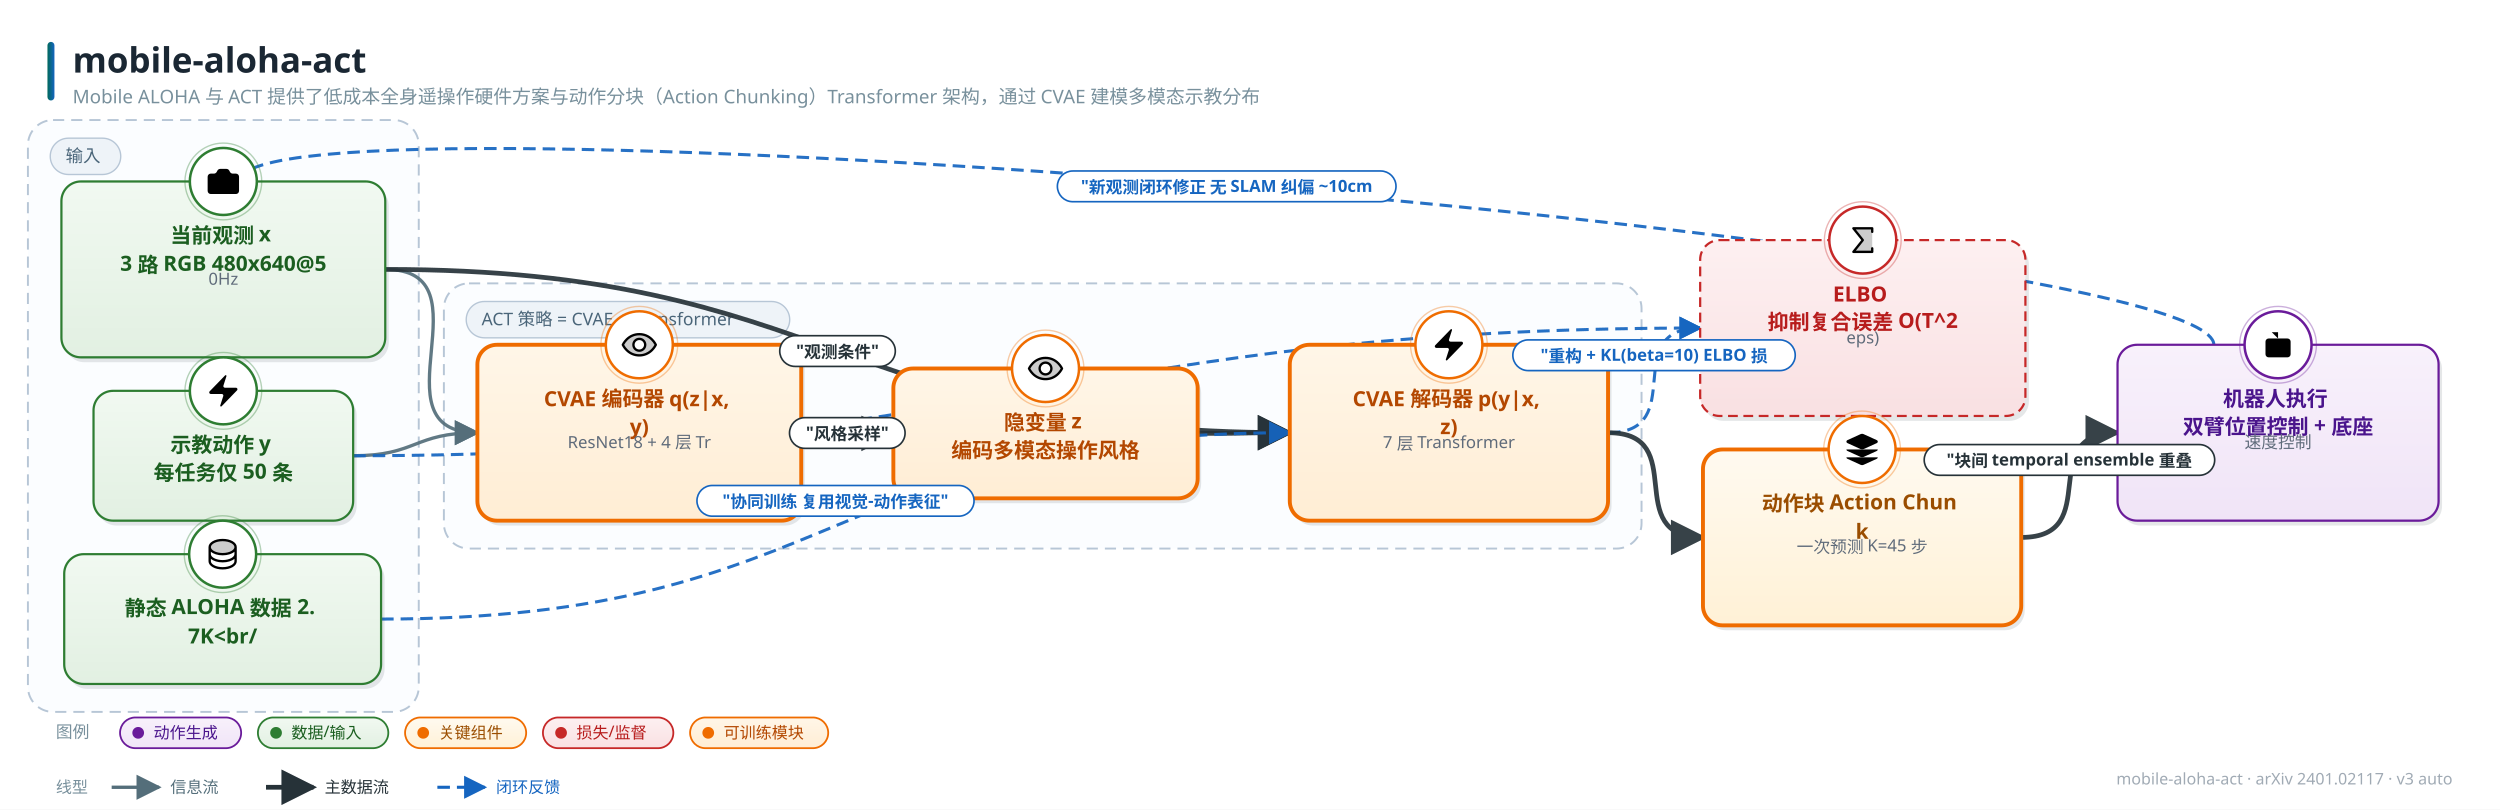
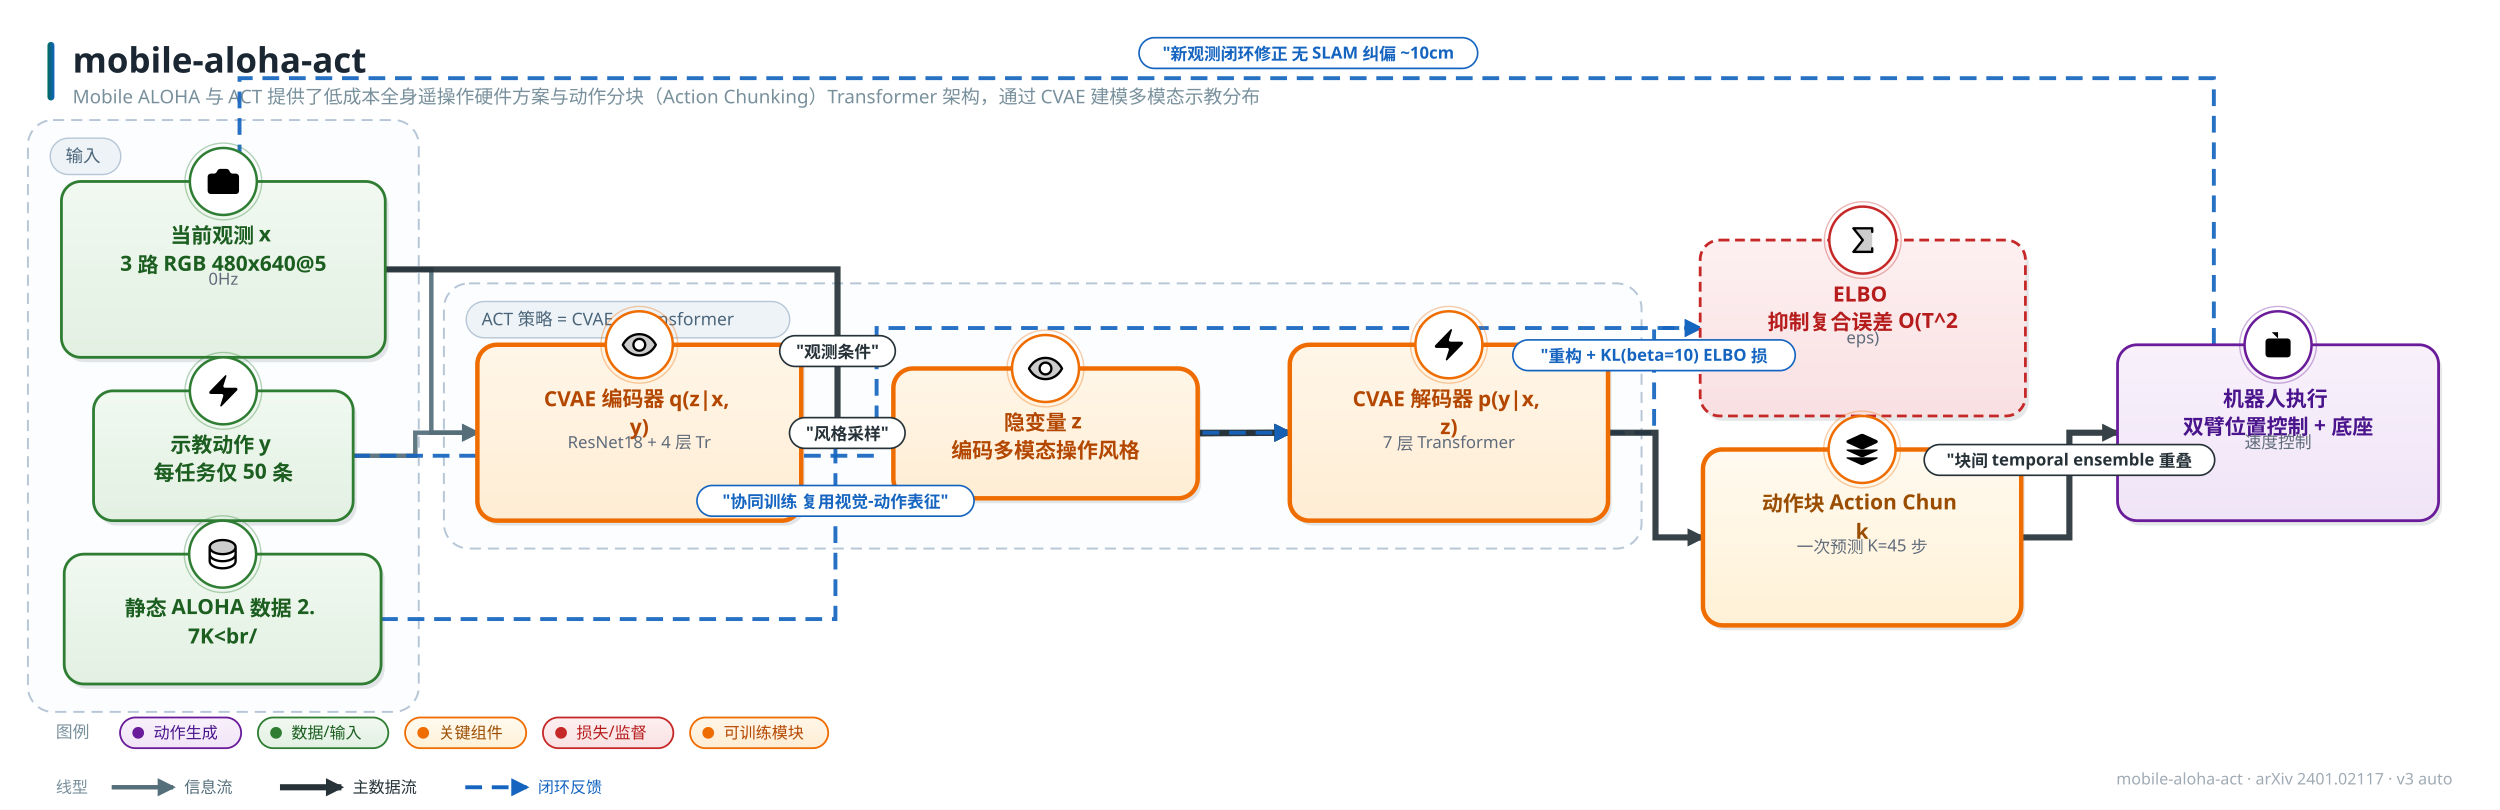
<svg xmlns="http://www.w3.org/2000/svg" width="1791" height="580" viewBox="0 0 1791 580" font-family="'PingFang SC','Hiragino Sans GB','Microsoft YaHei','Segoe UI',sans-serif">
  <style>text{font-family:'PingFang SC','Hiragino Sans GB','Microsoft YaHei','Segoe UI',sans-serif;} .lbl{font-weight:700;}</style>
  <defs>
    <linearGradient id="g-data" x1="0" y1="0" x2="0" y2="1">
      <stop offset="0" stop-color="#f1f9f1" />
      <stop offset="1" stop-color="#e2f0e2" />
    </linearGradient>
    <linearGradient id="g-frozen" x1="0" y1="0" x2="0" y2="1">
      <stop offset="0" stop-color="#f0f7fe" />
      <stop offset="1" stop-color="#dcecfb" />
    </linearGradient>
    <linearGradient id="g-train" x1="0" y1="0" x2="0" y2="1">
      <stop offset="0" stop-color="#fff6e8" />
      <stop offset="1" stop-color="#ffedd4" />
    </linearGradient>
    <linearGradient id="g-loss" x1="0" y1="0" x2="0" y2="1">
      <stop offset="0" stop-color="#fdf0f1" />
      <stop offset="1" stop-color="#f9e0e2" />
    </linearGradient>
    <linearGradient id="g-act" x1="0" y1="0" x2="0" y2="1">
      <stop offset="0" stop-color="#f8f1fb" />
      <stop offset="1" stop-color="#f0e4f7" />
    </linearGradient>
    <linearGradient id="g-loop" x1="0" y1="0" x2="0" y2="1">
      <stop offset="0" stop-color="#f2f5f7" />
      <stop offset="1" stop-color="#e6ebee" />
    </linearGradient>
    <linearGradient id="g-env" x1="0" y1="0" x2="0" y2="1">
      <stop offset="0" stop-color="#eef8f6" />
      <stop offset="1" stop-color="#dcf0ec" />
    </linearGradient>
    <linearGradient id="g-mem" x1="0" y1="0" x2="0" y2="1">
      <stop offset="0" stop-color="#fffef0" />
      <stop offset="1" stop-color="#fdf6d8" />
    </linearGradient>
    <linearGradient id="g-reward" x1="0" y1="0" x2="0" y2="1">
      <stop offset="0" stop-color="#fdf2f7" />
      <stop offset="1" stop-color="#f9e2ed" />
    </linearGradient>
    <linearGradient id="g-key" x1="0" y1="0" x2="0" y2="1">
      <stop offset="0" stop-color="#fffaf0" />
      <stop offset="1" stop-color="#fff1d6" />
    </linearGradient>
    <linearGradient id="g-title" x1="0" y1="0" x2="1" y2="0">
      <stop offset="0" stop-color="#00695c" />
      <stop offset="1" stop-color="#1565c0" />
    </linearGradient>
-     <marker id="arr-main" viewBox="0 0 10 10" refX="9" refY="5" markerWidth="7.5" markerHeight="7.5" orient="auto-start-reverse">
+     <marker id="arr-main" viewBox="0 0 10 10" refX="8.5" refY="5" markerWidth="13" markerHeight="13" markerUnits="userSpaceOnUse" orient="auto-start-reverse">
      <path d="M0 0 L10 5 L0 10 z" fill="#546e7a" />
    </marker>
-     <marker id="arr-thick" viewBox="0 0 10 10" refX="9" refY="5" markerWidth="7.5" markerHeight="7.5" orient="auto-start-reverse">
+     <marker id="arr-thick" viewBox="0 0 10 10" refX="8.5" refY="5" markerWidth="13" markerHeight="13" markerUnits="userSpaceOnUse" orient="auto-start-reverse">
      <path d="M0 0 L10 5 L0 10 z" fill="#263238" />
    </marker>
-     <marker id="arr-thin" viewBox="0 0 10 10" refX="9" refY="5" markerWidth="7.5" markerHeight="7.5" orient="auto-start-reverse">
+     <marker id="arr-thin" viewBox="0 0 10 10" refX="8.5" refY="5" markerWidth="13" markerHeight="13" markerUnits="userSpaceOnUse" orient="auto-start-reverse">
      <path d="M0 0 L10 5 L0 10 z" fill="#9fb0bb" />
    </marker>
-     <marker id="arr-fb" viewBox="0 0 10 10" refX="9" refY="5" markerWidth="7.5" markerHeight="7.5" orient="auto-start-reverse">
+     <marker id="arr-fb" viewBox="0 0 10 10" refX="8.5" refY="5" markerWidth="13" markerHeight="13" markerUnits="userSpaceOnUse" orient="auto-start-reverse">
      <path d="M0 0 L10 5 L0 10 z" fill="#1565c0" />
    </marker>
-     <marker id="arr-loss" viewBox="0 0 10 10" refX="9" refY="5" markerWidth="7.5" markerHeight="7.5" orient="auto-start-reverse">
+     <marker id="arr-loss" viewBox="0 0 10 10" refX="8.5" refY="5" markerWidth="13" markerHeight="13" markerUnits="userSpaceOnUse" orient="auto-start-reverse">
      <path d="M0 0 L10 5 L0 10 z" fill="#c62828" />
    </marker>
  </defs>
  <rect width="1791" height="580" fill="#ffffff" />
  <rect x="34" y="30" width="5" height="42" rx="2.5" fill="url(#g-title)" />
  <text x="52" y="52" font-size="25" font-weight="800" fill="#1a2733">mobile-aloha-act</text>
  <text x="52" y="74" font-size="13.5" fill="#78909c">Mobile ALOHA 与 ACT 提供了低成本全身遥操作硬件方案与动作分块（Action Chunking）Transformer 架构，通过 CVAE 建模多模态示教分布</text>
  <text x="1757" y="562" font-size="11.5" fill="#a0aab4" text-anchor="end">mobile-aloha-act · arXiv 2401.02117 · v3 auto</text>
  <rect x="20" y="86" width="280" height="424" rx="18" fill="#fbfdff" stroke="#b7c6d6" stroke-width="1.4" stroke-dasharray="8 5" />
  <rect x="36" y="99" width="50.5" height="26" rx="13" fill="#eef3f8" stroke="#b7c6d6" />
  <text x="47" y="116" font-size="12.5" fill="#4a6579">输入</text>
  <rect x="318" y="203" width="858" height="190" rx="18" fill="#fbfdff" stroke="#b7c6d6" stroke-width="1.4" stroke-dasharray="8 5" />
  <rect x="334" y="216" width="231.75" height="26" rx="13" fill="#eef3f8" stroke="#b7c6d6" />
  <text x="345" y="233" font-size="12.5" fill="#4a6579">ACT 策略 = CVAE + Transformer</text>
-   <path d="M 276.0 193.0 C 352.9 193.0, 265.1 310.0, 342.0 310.0" fill="none" stroke="#546e7a" stroke-width="2.4" marker-end="url(#arr-main)" opacity="0.92" />
-   <path d="M 253.0 326.5 C 299.0 326.5, 296.0 310.0, 342.0 310.0" fill="none" stroke="#546e7a" stroke-width="2.4" marker-end="url(#arr-main)" opacity="0.92" />
-   <path d="M 574.0 310.0 C 620.0 310.0, 594.0 310.5, 640.0 310.5" fill="none" stroke="#263238" stroke-width="3.4" marker-end="url(#arr-thick)" opacity="0.92" />
-   <path d="M 858.0 310.5 C 904.0 310.5, 878.0 310.0, 924.0 310.0" fill="none" stroke="#263238" stroke-width="3.4" marker-end="url(#arr-thick)" opacity="0.92" />
-   <path d="M 276.0 193.0 C 597.3 193.0, 602.7 310.0, 924.0 310.0" fill="none" stroke="#263238" stroke-width="3.4" marker-end="url(#arr-thick)" opacity="0.92" />
-   <path d="M 273.0 443.5 C 602.5 443.5, 594.5 310.0, 924.0 310.0" fill="none" stroke="#1565c0" stroke-width="2.2" stroke-dasharray="9 5" marker-end="url(#arr-fb)" opacity="0.92" />
-   <path d="M 1152.0 310.0 C 1211.2 310.0, 1158.8 235.0, 1218.0 235.0" fill="none" stroke="#1565c0" stroke-width="2.2" stroke-dasharray="9 5" marker-end="url(#arr-fb)" opacity="0.92" />
-   <path d="M 253.0 326.5 C 696.7 326.5, 774.3 235.0, 1218.0 235.0" fill="none" stroke="#1565c0" stroke-width="2.2" stroke-dasharray="9 5" marker-end="url(#arr-fb)" opacity="0.92" />
-   <path d="M 1152.0 310.0 C 1212.1 310.0, 1159.9 385.0, 1220.0 385.0" fill="none" stroke="#263238" stroke-width="3.4" marker-end="url(#arr-thick)" opacity="0.92" />
-   <path d="M 1448.0 385.0 C 1508.5 385.0, 1456.5 310.0, 1517.0 310.0" fill="none" stroke="#263238" stroke-width="3.4" marker-end="url(#arr-thick)" opacity="0.92" />
-   <path d="M 1586.0 247.0 C 1586.0 173.0, 171.6 56.0, 171.6 130.0" fill="none" stroke="#1565c0" stroke-width="2.2" stroke-dasharray="9 5" marker-end="url(#arr-fb)" opacity="0.92" />
+   <path d="M 276.0 193.0 L 309.0 193.0 L 309.0 310.0 L 342.0 310.0" fill="none" stroke="#546e7a" stroke-width="3.2" marker-end="url(#arr-main)" opacity="0.92" />
+   <path d="M 253.0 326.5 L 297.5 326.5 L 297.5 310.0 L 342.0 310.0" fill="none" stroke="#546e7a" stroke-width="3.2" marker-end="url(#arr-main)" opacity="0.92" />
+   <path d="M 574.0 310.0 L 640.0 310.5" fill="none" stroke="#263238" stroke-width="4.4" marker-end="url(#arr-thick)" opacity="0.92" />
+   <path d="M 858.0 310.5 L 924.0 310.0" fill="none" stroke="#263238" stroke-width="4.4" marker-end="url(#arr-thick)" opacity="0.92" />
+   <path d="M 276.0 193.0 L 600.0 193.0 L 600.0 310.0 L 924.0 310.0" fill="none" stroke="#263238" stroke-width="4.4" marker-end="url(#arr-thick)" opacity="0.92" />
+   <path d="M 273.0 443.5 L 598.5 443.5 L 598.5 310.0 L 924.0 310.0" fill="none" stroke="#1565c0" stroke-width="2.8" stroke-dasharray="12 7" marker-end="url(#arr-fb)" opacity="0.92" />
+   <path d="M 1152.0 310.0 L 1185.0 310.0 L 1185.0 235.0 L 1218.0 235.0" fill="none" stroke="#1565c0" stroke-width="2.8" stroke-dasharray="12 7" marker-end="url(#arr-fb)" opacity="0.92" />
+   <path d="M 253.0 326.5 L 628.0 326.5 L 628.0 235.0 L 1218.0 235.0" fill="none" stroke="#1565c0" stroke-width="2.8" stroke-dasharray="12 7" marker-end="url(#arr-fb)" opacity="0.92" />
+   <path d="M 1152.0 310.0 L 1186.0 310.0 L 1186.0 385.0 L 1220.0 385.0" fill="none" stroke="#263238" stroke-width="4.4" marker-end="url(#arr-thick)" opacity="0.92" />
+   <path d="M 1448.0 385.0 L 1482.5 385.0 L 1482.5 310.0 L 1517.0 310.0" fill="none" stroke="#263238" stroke-width="4.4" marker-end="url(#arr-thick)" opacity="0.92" />
+   <path d="M 1586.0 247.0 L 1586.0 56.0 L 171.6 56.0 L 171.6 130.0" fill="none" stroke="#1565c0" stroke-width="2.8" stroke-dasharray="12 7" marker-end="url(#arr-fb)" opacity="0.92" />
  <rect x="46.5" y="133.5" width="232" height="126" rx="14" fill="#37474f" opacity="0.13" />
-   <rect x="44" y="130" width="232" height="126" rx="14" fill="url(#g-data)" stroke="#2e7d32" stroke-width="1.6" />
+   <rect x="44" y="130" width="232" height="126" rx="14" fill="url(#g-data)" stroke="#2e7d32" stroke-width="2.0" />
  <circle cx="160.0" cy="130" r="24" fill="#ffffff" stroke="#2e7d32" stroke-width="1.8" />
  <circle cx="160.0" cy="130" r="27.5" fill="none" stroke="#2e7d32" stroke-width="1" opacity="0.35" />
  <g transform="translate(146.5,116.5) scale(1.125)">
    <path d="M13.997 4a2 2 0 0 1 1.76 1.05l.486.9A2 2 0 0 0 18.003 7H20a2 2 0 0 1 2 2v9a2 2 0 0 1-2 2H4a2 2 0 0 1-2-2V9a2 2 0 0 1 2-2h1.997a2 2 0 0 0 1.759-1.048l.489-.904A2 2 0 0 1 10.004 4z" />
    <circle cx="12" cy="13" r="3" />
  </g>
  <text x="160.0" y="174" font-size="15" class="lbl" fill="#1b5e20" text-anchor="middle">
    <tspan x="160.0" dy="0">当前观测 x</tspan>
    <tspan x="160.0" dy="20">3 路 RGB 480x640@5</tspan>
  </text>
  <text x="160.0" y="204" font-size="12" fill="#5f6b7a" text-anchor="middle">0Hz</text>
  <rect x="69.5" y="283.5" width="186" height="93" rx="14" fill="#37474f" opacity="0.13" />
-   <rect x="67" y="280" width="186" height="93" rx="14" fill="url(#g-data)" stroke="#2e7d32" stroke-width="1.6" />
+   <rect x="67" y="280" width="186" height="93" rx="14" fill="url(#g-data)" stroke="#2e7d32" stroke-width="2.0" />
  <circle cx="160.0" cy="280" r="24" fill="#ffffff" stroke="#2e7d32" stroke-width="1.8" />
  <circle cx="160.0" cy="280" r="27.5" fill="none" stroke="#2e7d32" stroke-width="1" opacity="0.35" />
  <g transform="translate(146.5,266.5) scale(1.125)">
    <path d="M4 14a1 1 0 0 1-.78-1.63l9.9-10.2a.5.5 0 0 1 .86.46l-1.92 6.02A1 1 0 0 0 13 10h7a1 1 0 0 1 .78 1.63l-9.9 10.2a.5.5 0 0 1-.86-.46l1.92-6.02A1 1 0 0 0 11 14z" />
  </g>
  <text x="160.0" y="324" font-size="15" class="lbl" fill="#1b5e20" text-anchor="middle">
    <tspan x="160.0" dy="0">示教动作 y</tspan>
    <tspan x="160.0" dy="20">每任务仅 50 条</tspan>
  </text>
  <rect x="48.5" y="400.5" width="227" height="93" rx="14" fill="#37474f" opacity="0.13" />
-   <rect x="46" y="397" width="227" height="93" rx="14" fill="url(#g-data)" stroke="#2e7d32" stroke-width="1.6" />
+   <rect x="46" y="397" width="227" height="93" rx="14" fill="url(#g-data)" stroke="#2e7d32" stroke-width="2.0" />
  <circle cx="159.5" cy="397" r="24" fill="#ffffff" stroke="#2e7d32" stroke-width="1.8" />
  <circle cx="159.5" cy="397" r="27.5" fill="none" stroke="#2e7d32" stroke-width="1" opacity="0.35" />
  <g transform="translate(146.0,383.5) scale(0.1055)">
    <path d="M216,80c0,26.51-39.4,48-88,48S40,106.51,40,80s39.4-48,88-48S216,53.49,216,80Z" opacity="0.2" />
    <path d="M128,24C74.17,24,32,48.6,32,80v96c0,31.4,42.17,56,96,56s96-24.6,96-56V80C224,48.6,181.83,24,128,24Zm80,104c0,9.62-7.88,19.43-21.61,26.92C170.93,163.35,150.19,168,128,168s-42.93-4.65-58.39-13.08C55.88,147.43,48,137.62,48,128V111.36c17.06,15,46.23,24.64,80,24.64s62.94-9.68,80-24.64ZM69.61,53.08C85.07,44.65,105.81,40,128,40s42.93,4.65,58.39,13.08C200.12,60.57,208,70.38,208,80s-7.88,19.43-21.61,26.92C170.93,115.35,150.19,120,128,120s-42.93-4.65-58.39-13.08C55.88,99.43,48,89.62,48,80S55.88,60.57,69.61,53.08ZM186.39,202.92C170.93,211.35,150.19,216,128,216s-42.93-4.65-58.39-13.08C55.88,195.43,48,185.62,48,176V159.36c17.06,15,46.23,24.64,80,24.64s62.94-9.68,80-24.64V176C208,185.62,200.12,195.43,186.39,202.92Z" />
  </g>
  <text x="159.5" y="441" font-size="15" class="lbl" fill="#1b5e20" text-anchor="middle">
    <tspan x="159.5" dy="0">静态 ALOHA 数据 2.</tspan>
    <tspan x="159.5" dy="20">7K&lt;br/</tspan>
  </text>
  <rect x="344.5" y="250.5" width="232" height="126" rx="14" fill="#37474f" opacity="0.13" />
-   <rect x="342" y="247" width="232" height="126" rx="14" fill="url(#g-train)" stroke="#ef6c00" stroke-width="2.8" />
+   <rect x="342" y="247" width="232" height="126" rx="14" fill="url(#g-train)" stroke="#ef6c00" stroke-width="3.2" />
  <circle cx="458.0" cy="247" r="24" fill="#ffffff" stroke="#ef6c00" stroke-width="1.8" />
  <circle cx="458.0" cy="247" r="27.5" fill="none" stroke="#ef6c00" stroke-width="1" opacity="0.35" />
  <g transform="translate(444.5,233.5) scale(0.1055)">
    <path d="M128,56C48,56,16,128,16,128s32,72,112,72,112-72,112-72S208,56,128,56Zm0,112a40,40,0,1,1,40-40A40,40,0,0,1,128,168Z" opacity="0.2" />
    <path d="M247.31,124.76c-.35-.79-8.82-19.58-27.65-38.41C194.57,61.26,162.88,48,128,48S61.43,61.26,36.34,86.35C17.51,105.18,9,124,8.69,124.76a8,8,0,0,0,0,6.5c.35.79,8.82,19.57,27.65,38.4C61.43,194.74,93.12,208,128,208s66.57-13.26,91.66-38.34c18.83-18.83,27.3-37.61,27.65-38.4A8,8,0,0,0,247.31,124.76ZM128,192c-30.78,0-57.67-11.19-79.93-33.25A133.47,133.47,0,0,1,25,128,133.33,133.33,0,0,1,48.07,97.25C70.33,75.19,97.22,64,128,64s57.67,11.19,79.93,33.25A133.46,133.46,0,0,1,231.05,128C223.84,141.46,192.43,192,128,192Zm0-112a48,48,0,1,0,48,48A48.05,48.05,0,0,0,128,80Zm0,80a32,32,0,1,1,32-32A32,32,0,0,1,128,160Z" />
  </g>
  <text x="458.0" y="291" font-size="15" class="lbl" fill="#b34700" text-anchor="middle">
    <tspan x="458.0" dy="0">CVAE 编码器 q(z|x,</tspan>
    <tspan x="458.0" dy="20">y)</tspan>
  </text>
  <text x="458.0" y="321" font-size="12" fill="#5f6b7a" text-anchor="middle">ResNet18 + 4 层 Tr</text>
  <rect x="642.5" y="267.5" width="218" height="93" rx="14" fill="#37474f" opacity="0.13" />
-   <rect x="640" y="264" width="218" height="93" rx="14" fill="url(#g-train)" stroke="#ef6c00" stroke-width="2.8" />
+   <rect x="640" y="264" width="218" height="93" rx="14" fill="url(#g-train)" stroke="#ef6c00" stroke-width="3.2" />
  <circle cx="749.0" cy="264" r="24" fill="#ffffff" stroke="#ef6c00" stroke-width="1.8" />
  <circle cx="749.0" cy="264" r="27.5" fill="none" stroke="#ef6c00" stroke-width="1" opacity="0.35" />
  <g transform="translate(735.5,250.5) scale(0.1055)">
    <path d="M128,56C48,56,16,128,16,128s32,72,112,72,112-72,112-72S208,56,128,56Zm0,112a40,40,0,1,1,40-40A40,40,0,0,1,128,168Z" opacity="0.2" />
    <path d="M247.31,124.76c-.35-.79-8.82-19.58-27.65-38.41C194.57,61.26,162.88,48,128,48S61.43,61.26,36.34,86.35C17.51,105.18,9,124,8.69,124.76a8,8,0,0,0,0,6.5c.35.79,8.82,19.57,27.65,38.4C61.43,194.74,93.12,208,128,208s66.57-13.26,91.66-38.34c18.83-18.83,27.3-37.61,27.65-38.4A8,8,0,0,0,247.31,124.76ZM128,192c-30.78,0-57.67-11.19-79.93-33.25A133.47,133.47,0,0,1,25,128,133.33,133.33,0,0,1,48.07,97.25C70.33,75.19,97.22,64,128,64s57.67,11.19,79.93,33.25A133.46,133.46,0,0,1,231.05,128C223.84,141.46,192.43,192,128,192Zm0-112a48,48,0,1,0,48,48A48.05,48.05,0,0,0,128,80Zm0,80a32,32,0,1,1,32-32A32,32,0,0,1,128,160Z" />
  </g>
  <text x="749.0" y="308" font-size="15" class="lbl" fill="#b34700" text-anchor="middle">
    <tspan x="749.0" dy="0">隐变量 z</tspan>
    <tspan x="749.0" dy="20">编码多模态操作风格</tspan>
  </text>
  <rect x="926.5" y="250.5" width="228" height="126" rx="14" fill="#37474f" opacity="0.13" />
-   <rect x="924" y="247" width="228" height="126" rx="14" fill="url(#g-train)" stroke="#ef6c00" stroke-width="2.8" />
+   <rect x="924" y="247" width="228" height="126" rx="14" fill="url(#g-train)" stroke="#ef6c00" stroke-width="3.2" />
  <circle cx="1038.0" cy="247" r="24" fill="#ffffff" stroke="#ef6c00" stroke-width="1.8" />
  <circle cx="1038.0" cy="247" r="27.5" fill="none" stroke="#ef6c00" stroke-width="1" opacity="0.35" />
  <g transform="translate(1024.5,233.5) scale(1.125)">
    <path d="M4 14a1 1 0 0 1-.78-1.63l9.9-10.2a.5.5 0 0 1 .86.46l-1.92 6.02A1 1 0 0 0 13 10h7a1 1 0 0 1 .78 1.63l-9.9 10.2a.5.5 0 0 1-.86-.46l1.92-6.02A1 1 0 0 0 11 14z" />
  </g>
  <text x="1038.0" y="291" font-size="15" class="lbl" fill="#b34700" text-anchor="middle">
    <tspan x="1038.0" dy="0">CVAE 解码器 p(y|x,</tspan>
    <tspan x="1038.0" dy="20">z)</tspan>
  </text>
  <text x="1038.0" y="321" font-size="12" fill="#5f6b7a" text-anchor="middle">7 层 Transformer</text>
  <rect x="1220.5" y="175.5" width="233" height="126" rx="14" fill="#37474f" opacity="0.13" />
-   <rect x="1218" y="172" width="233" height="126" rx="14" fill="url(#g-loss)" stroke="#c62828" stroke-width="1.6" stroke-dasharray="7 4" />
+   <rect x="1218" y="172" width="233" height="126" rx="14" fill="url(#g-loss)" stroke="#c62828" stroke-width="2.0" stroke-dasharray="7 4" />
  <circle cx="1334.5" cy="172" r="24" fill="#ffffff" stroke="#c62828" stroke-width="1.8" />
  <circle cx="1334.5" cy="172" r="27.5" fill="none" stroke="#c62828" stroke-width="1" opacity="0.35" />
  <g transform="translate(1321.0,158.5) scale(0.1055)">
    <path d="M192,48V208H64l64-80L64,48Z" opacity="0.2" />
    <path d="M184,72V56H80.65l53.6,67a8,8,0,0,1,0,10l-53.6,67H184V184a8,8,0,0,1,16,0v24a8,8,0,0,1-8,8H64a8,8,0,0,1-6.25-13l60-75-60-75A8,8,0,0,1,64,40H192a8,8,0,0,1,8,8V72a8,8,0,0,1-16,0Z" />
  </g>
  <text x="1334.5" y="216" font-size="15" class="lbl" fill="#b71c1c" text-anchor="middle">
    <tspan x="1334.5" dy="0">ELBO</tspan>
    <tspan x="1334.5" dy="20">抑制复合误差 O(T^2 </tspan>
  </text>
  <text x="1334.5" y="246" font-size="12" fill="#5f6b7a" text-anchor="middle">eps)</text>
  <rect x="1222.5" y="325.5" width="228" height="126" rx="14" fill="#37474f" opacity="0.13" />
-   <rect x="1220" y="322" width="228" height="126" rx="14" fill="url(#g-key)" stroke="#ef6c00" stroke-width="2.8" />
+   <rect x="1220" y="322" width="228" height="126" rx="14" fill="url(#g-key)" stroke="#ef6c00" stroke-width="3.2" />
  <circle cx="1334.0" cy="322" r="24" fill="#ffffff" stroke="#ef6c00" stroke-width="1.8" />
  <circle cx="1334.0" cy="322" r="27.5" fill="none" stroke="#ef6c00" stroke-width="1" opacity="0.35" />
  <g transform="translate(1320.5,308.5) scale(1.125)">
    <path d="M12.83 2.18a2 2 0 0 0-1.66 0L2.6 6.08a1 1 0 0 0 0 1.83l8.58 3.91a2 2 0 0 0 1.66 0l8.58-3.9a1 1 0 0 0 0-1.83z" />
    <path d="M2 12a1 1 0 0 0 .58.91l8.6 3.91a2 2 0 0 0 1.65 0l8.58-3.9A1 1 0 0 0 22 12" />
    <path d="M2 17a1 1 0 0 0 .58.91l8.6 3.91a2 2 0 0 0 1.65 0l8.58-3.9A1 1 0 0 0 22 17" />
  </g>
  <text x="1334.0" y="366" font-size="15" class="lbl" fill="#9a4d00" text-anchor="middle">
    <tspan x="1334.0" dy="0">动作块 Action Chun</tspan>
    <tspan x="1334.0" dy="20">k</tspan>
  </text>
  <text x="1334.0" y="396" font-size="12" fill="#5f6b7a" text-anchor="middle">一次预测 K=45 步</text>
  <rect x="1519.5" y="250.5" width="230" height="126" rx="14" fill="#37474f" opacity="0.13" />
-   <rect x="1517" y="247" width="230" height="126" rx="14" fill="url(#g-act)" stroke="#6a1b9a" stroke-width="1.6" />
+   <rect x="1517" y="247" width="230" height="126" rx="14" fill="url(#g-act)" stroke="#6a1b9a" stroke-width="2.0" />
  <circle cx="1632.0" cy="247" r="24" fill="#ffffff" stroke="#6a1b9a" stroke-width="1.8" />
  <circle cx="1632.0" cy="247" r="27.5" fill="none" stroke="#6a1b9a" stroke-width="1" opacity="0.35" />
  <g transform="translate(1618.5,233.5) scale(1.125)">
    <path d="M12 8V4H8" />
    <rect width="16" height="12" x="4" y="8" rx="2" />
    <path d="M2 14h2" />
    <path d="M20 14h2" />
    <path d="M15 13v2" />
    <path d="M9 13v2" />
  </g>
  <text x="1632.0" y="291" font-size="15" class="lbl" fill="#4a148c" text-anchor="middle">
    <tspan x="1632.0" dy="0">机器人执行</tspan>
    <tspan x="1632.0" dy="20">双臂位置控制 + 底座</tspan>
  </text>
  <text x="1632.0" y="321" font-size="12" fill="#5f6b7a" text-anchor="middle">速度控制</text>
  <g transform="translate(607.0,310.2)">
    <rect x="-41.4" y="-11" width="82.8" height="22" rx="11" fill="#ffffff" stroke="#263238" stroke-width="1.2" />
    <text y="4" font-size="12" fill="#263238" font-weight="600" text-anchor="middle">"风格采样"</text>
  </g>
  <g transform="translate(600.0,251.5)">
    <rect x="-41.4" y="-11" width="82.8" height="22" rx="11" fill="#ffffff" stroke="#263238" stroke-width="1.2" />
    <text y="4" font-size="12" fill="#263238" font-weight="600" text-anchor="middle">"观测条件"</text>
  </g>
  <g transform="translate(598.5,358.8)">
    <rect x="-99.2" y="-11" width="198.5" height="22" rx="11" fill="#ffffff" stroke="#1565c0" stroke-width="1.2" />
    <text y="4" font-size="12" fill="#1565c0" font-weight="600" text-anchor="middle">"协同训练 复用视觉-动作表征"</text>
  </g>
  <g transform="translate(1185.0,254.5)">
    <rect x="-101.2" y="-11" width="202.3" height="22" rx="11" fill="#ffffff" stroke="#1565c0" stroke-width="1.2" />
    <text y="4" font-size="12" fill="#1565c0" font-weight="600" text-anchor="middle">"重构 + KL(beta=10) ELBO 损</text>
  </g>
  <g transform="translate(1482.5,329.5)">
    <rect x="-104.0" y="-11" width="208.1" height="22" rx="11" fill="#ffffff" stroke="#263238" stroke-width="1.2" />
    <text y="4" font-size="12" fill="#263238" font-weight="600" text-anchor="middle">"块间 temporal ensemble 重叠</text>
  </g>
-   <g transform="translate(878.8,133.5)">
+   <g transform="translate(937.3,38.0)">
    <rect x="-121.3" y="-11" width="242.6" height="22" rx="11" fill="#ffffff" stroke="#1565c0" stroke-width="1.2" />
    <text y="4" font-size="12" fill="#1565c0" font-weight="600" text-anchor="middle">"新观测闭环修正 无 SLAM 纠偏 ~10cm</text>
  </g>
  <text x="40" y="528.5" font-size="12" fill="#78909c">图例</text>
  <g>
    <rect x="86" y="514" width="86.76" height="22" rx="11" fill="url(#g-act)" stroke="#6a1b9a" stroke-width="1.3" />
    <circle cx="99" cy="525" r="4.2" fill="#6a1b9a" />
    <text x="110" y="529" font-size="11.5" fill="#4a148c">动作生成</text>
  </g>
  <g>
    <rect x="184.76" y="514" width="93.43" height="22" rx="11" fill="url(#g-data)" stroke="#2e7d32" stroke-width="1.3" />
    <circle cx="197.76" cy="525" r="4.2" fill="#2e7d32" />
    <text x="208.76" y="529" font-size="11.5" fill="#1b5e20">数据/输入</text>
  </g>
  <g>
    <rect x="290.19" y="514" width="86.76" height="22" rx="11" fill="url(#g-key)" stroke="#ef6c00" stroke-width="1.3" />
    <circle cx="303.19" cy="525" r="4.2" fill="#ef6c00" />
    <text x="314.19" y="529" font-size="11.5" fill="#9a4d00">关键组件</text>
  </g>
  <g>
    <rect x="388.95" y="514" width="93.43" height="22" rx="11" fill="url(#g-loss)" stroke="#c62828" stroke-width="1.3" />
    <circle cx="401.95" cy="525" r="4.2" fill="#c62828" />
    <text x="412.95" y="529" font-size="11.5" fill="#b71c1c">损失/监督</text>
  </g>
  <g>
    <rect x="494.38" y="514" width="98.95" height="22" rx="11" fill="url(#g-train)" stroke="#ef6c00" stroke-width="1.3" />
    <circle cx="507.38" cy="525" r="4.2" fill="#ef6c00" />
    <text x="518.38" y="529" font-size="11.5" fill="#b34700">可训练模块</text>
  </g>
  <text x="40" y="568" font-size="11.5" fill="#78909c">线型</text>
  <g>
-     <path d="M 80 564 h 34" stroke="#546e7a" stroke-width="2.4" marker-end="url(#arr-main)" />
-     <text x="122" y="568" font-size="11.5" fill="#546e7a">信息流</text>
-   </g>
-   <g>
-     <path d="M 190.57 564 h 34" stroke="#263238" stroke-width="3.4" marker-end="url(#arr-thick)" />
-     <text x="232.57" y="568" font-size="11.5" fill="#263238">主数据流</text>
-   </g>
-   <g>
-     <path d="M 313.33 564 h 34" stroke="#1565c0" stroke-width="2.2" stroke-dasharray="9 5" marker-end="url(#arr-fb)" />
-     <text x="355.33" y="568" font-size="11.5" fill="#1565c0">闭环反馈</text>
+     <path d="M 80 564 h 44" stroke="#546e7a" stroke-width="3.2" marker-end="url(#arr-main)" />
+     <text x="132" y="568" font-size="11.5" fill="#546e7a">信息流</text>
+   </g>
+   <g>
+     <path d="M 200.57 564 h 44" stroke="#263238" stroke-width="4.4" marker-end="url(#arr-thick)" />
+     <text x="252.57" y="568" font-size="11.5" fill="#263238">主数据流</text>
+   </g>
+   <g>
+     <path d="M 333.33 564 h 44" stroke="#1565c0" stroke-width="2.8" stroke-dasharray="12 7" marker-end="url(#arr-fb)" />
+     <text x="385.33" y="568" font-size="11.5" fill="#1565c0">闭环反馈</text>
  </g>
</svg>
